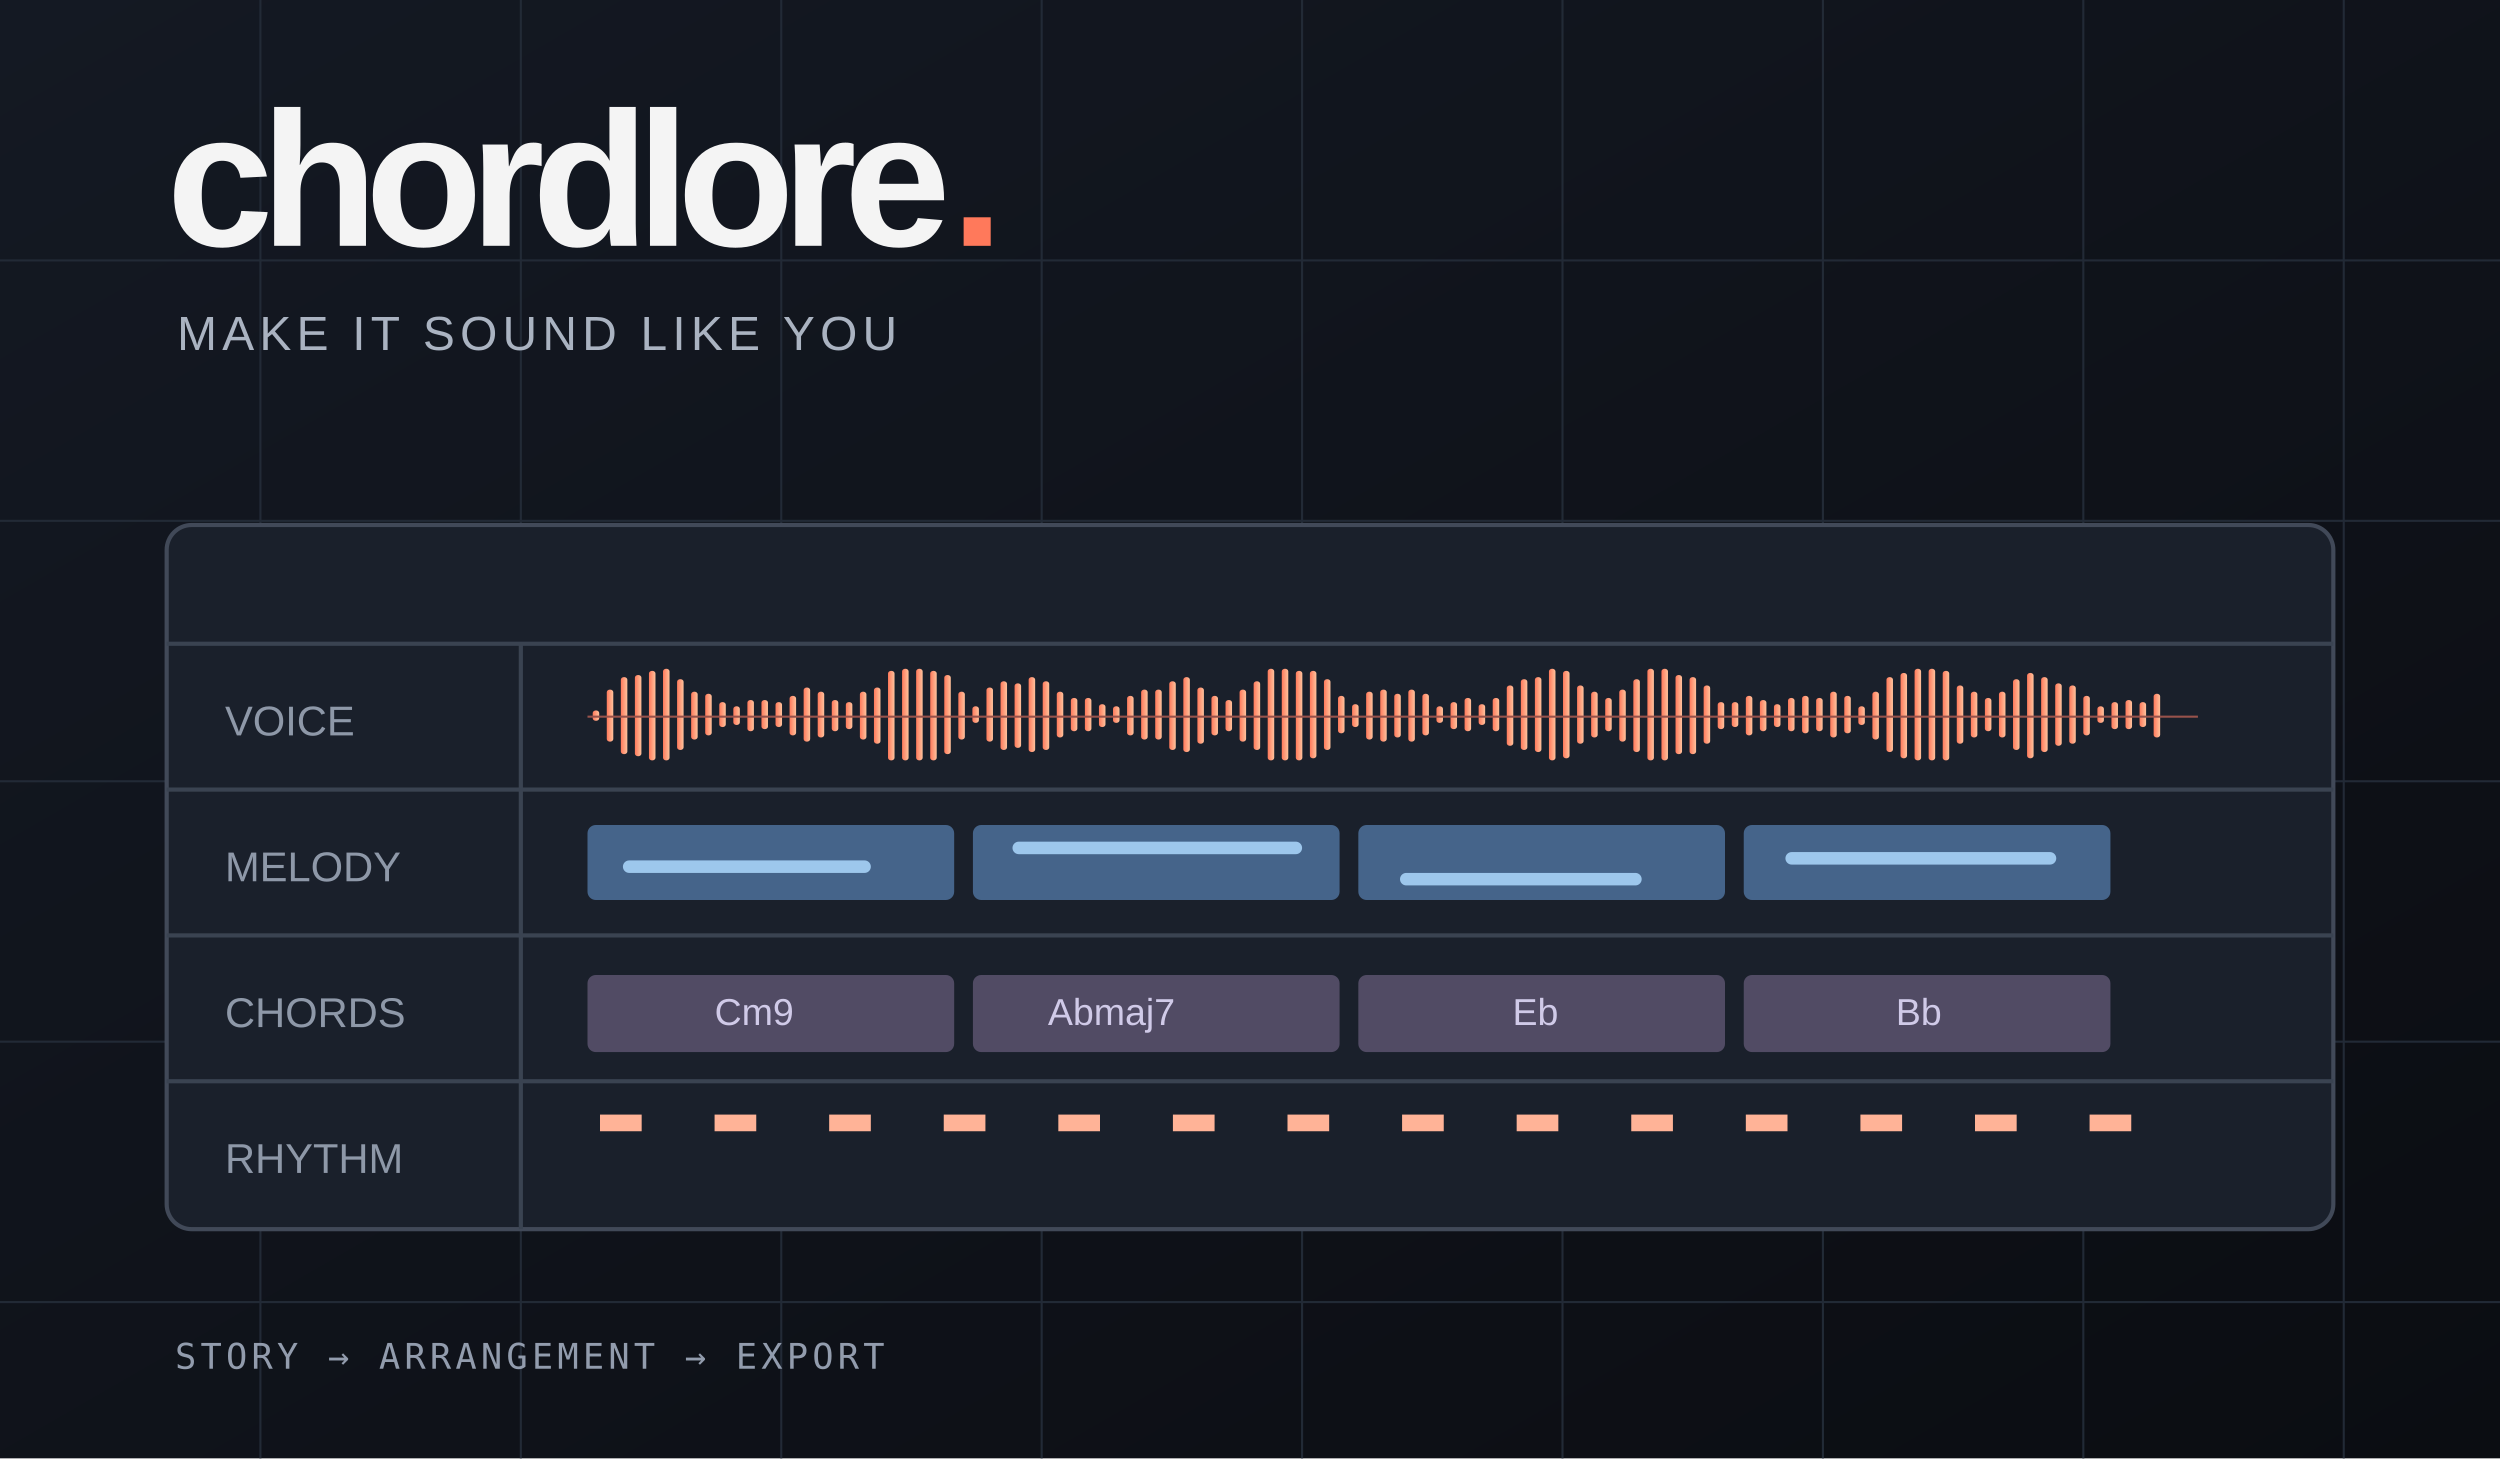
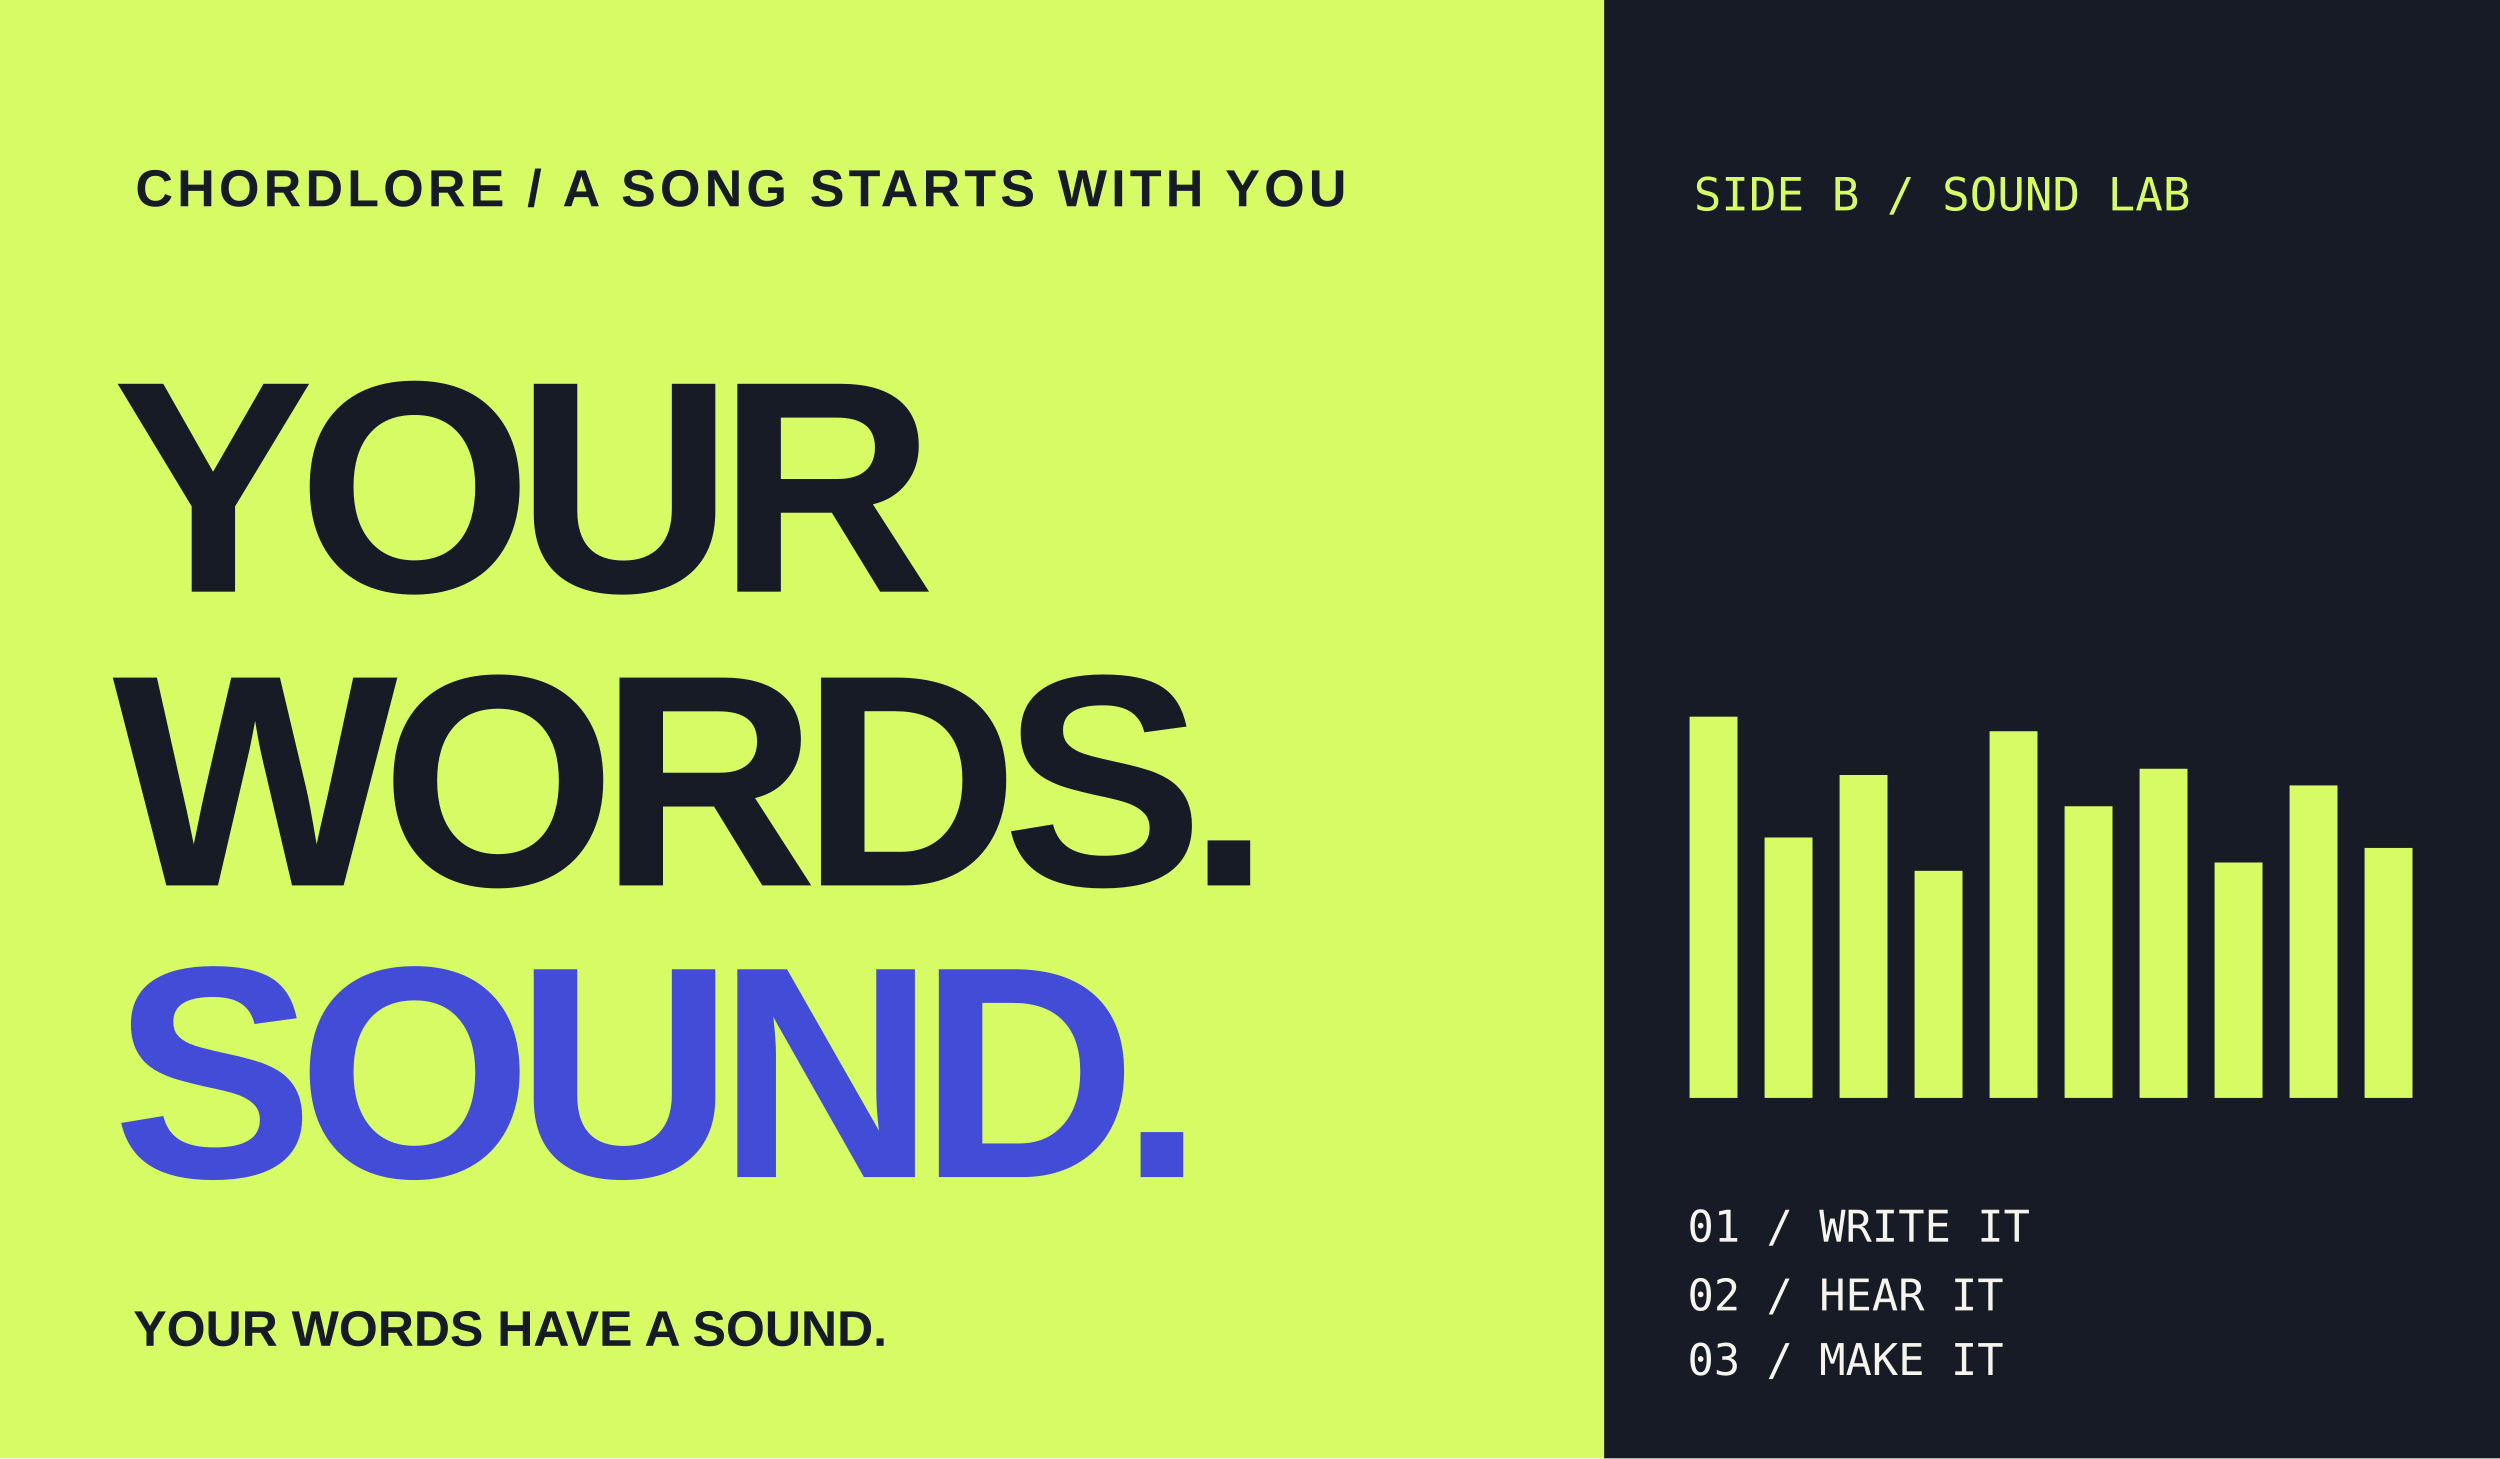
- <svg xmlns="http://www.w3.org/2000/svg" viewBox="0 0 1200 700" width="1200" height="700" role="img" aria-label="Chordlore dark music studio artwork">
-   <defs>
-     <linearGradient id="bg" x1="0" x2="1" y1="0" y2="1">
-       <stop stop-color="#141923" />
-       <stop offset="1" stop-color="#0b0d12" />
-     </linearGradient>
-     <linearGradient id="vocal" x1="0" x2="1">
-       <stop stop-color="#ff795b" />
-       <stop offset="1" stop-color="#ffc29c" />
-     </linearGradient>
-   </defs>
-   <rect width="1200" height="700" fill="url(#bg)" />
-   <path d="M0 125H1200M0 250H1200M0 375H1200M0 500H1200M0 625H1200M125 0V700M250 0V700M375 0V700M500 0V700M625 0V700M750 0V700M875 0V700M1000 0V700M1125 0V700" stroke="#222a36" stroke-width="1" />
-   <text x="80" y="118" fill="#f4f4f4" font-family="Arial,Helvetica,sans-serif" font-size="92" font-weight="700" letter-spacing="-6">chordlore<tspan fill="#ff795b">.</tspan>
-   </text>
-   <text x="85" y="168" fill="#aab3c1" font-family="Arial,Helvetica,sans-serif" font-size="23" letter-spacing="2.5">MAKE IT SOUND LIKE YOU</text>
-   <rect x="80" y="252" width="1040" height="338" rx="12" fill="#1a202b" stroke="#414958" stroke-width="2" />
-   <path d="M80 309H1120M80 379H1120M80 449H1120M80 519H1120M250 309V590" stroke="#3a4351" stroke-width="2" />
-   <g fill="#8e98a8" font-size="20" font-family="Arial,Helvetica,sans-serif">
-     <text x="108" y="353">VOICE</text>
-     <text x="108" y="423">MELODY</text>
-     <text x="108" y="493">CHORDS</text>
-     <text x="108" y="563">RHYTHM</text>
+ <svg xmlns="http://www.w3.org/2000/svg" viewBox="0 0 1200 700" role="img" width="1200" height="700" aria-label="Chordlore bright typography and a twelve-step melody sketch">
+   <rect width="1200" height="700" fill="#d7fb64" />
+   <rect x="770" width="430" height="700" fill="#171b25" />
+   <text x="65" y="99" font-family="Arial,sans-serif" font-size="25" font-weight="800" letter-spacing="2" fill="#171b25">CHORDLORE / A SONG STARTS WITH YOU</text>
+   <g font-family="Arial,Helvetica,sans-serif" font-weight="900" font-size="145" letter-spacing="-8">
+     <text x="54" y="284" fill="#171b25">YOUR</text>
+     <text x="54" y="425" fill="#171b25">WORDS.</text>
+     <text x="54" y="565" fill="#424cd6">SOUND.</text>
  </g>
-   <g fill="url(#vocal)" transform="translate(282 313) scale(1.25 1)">
-     <rect x="2" y="28" width="2.5" height="5" rx="1.25" />
-     <rect x="7.4" y="18" width="2.5" height="25" rx="1.25" />
-     <rect x="12.8" y="12" width="2.5" height="37" rx="1.25" />
-     <rect x="18.2" y="11" width="2.5" height="39" rx="1.25" />
-     <rect x="23.6" y="9" width="2.5" height="43" rx="1.25" />
-     <rect x="29" y="8" width="2.5" height="44" rx="1.25" />
-     <rect x="34.4" y="13" width="2.5" height="34" rx="1.25" />
-     <rect x="39.8" y="19" width="2.5" height="23" rx="1.25" />
-     <rect x="45.2" y="20" width="2.5" height="20" rx="1.25" />
-     <rect x="50.6" y="24" width="2.5" height="12" rx="1.25" />
-     <rect x="56" y="26" width="2.5" height="9" rx="1.25" />
-     <rect x="61.4" y="23" width="2.5" height="15" rx="1.25" />
-     <rect x="66.8" y="23" width="2.5" height="14" rx="1.25" />
-     <rect x="72.2" y="24" width="2.5" height="12" rx="1.25" />
-     <rect x="77.6" y="21" width="2.5" height="19" rx="1.25" />
-     <rect x="83" y="17" width="2.5" height="26" rx="1.25" />
-     <rect x="88.4" y="19" width="2.5" height="22" rx="1.25" />
-     <rect x="93.8" y="23" width="2.5" height="15" rx="1.25" />
-     <rect x="99.2" y="24" width="2.5" height="13" rx="1.25" />
-     <rect x="104.6" y="19" width="2.5" height="23" rx="1.25" />
-     <rect x="110" y="17" width="2.5" height="27" rx="1.25" />
-     <rect x="115.4" y="9" width="2.5" height="43" rx="1.25" />
-     <rect x="120.8" y="8" width="2.5" height="44" rx="1.25" />
-     <rect x="126.2" y="8" width="2.5" height="44" rx="1.25" />
-     <rect x="131.6" y="9" width="2.5" height="43" rx="1.25" />
-     <rect x="137" y="11" width="2.5" height="38" rx="1.25" />
-     <rect x="142.4" y="19" width="2.5" height="23" rx="1.25" />
-     <rect x="147.8" y="26" width="2.5" height="8" rx="1.25" />
-     <rect x="153.2" y="17" width="2.5" height="26" rx="1.25" />
-     <rect x="158.6" y="14" width="2.5" height="33" rx="1.25" />
-     <rect x="164" y="15" width="2.5" height="31" rx="1.25" />
-     <rect x="169.4" y="12" width="2.5" height="36" rx="1.25" />
-     <rect x="174.8" y="14" width="2.5" height="33" rx="1.25" />
-     <rect x="180.2" y="19" width="2.5" height="22" rx="1.25" />
-     <rect x="185.6" y="22" width="2.5" height="16" rx="1.25" />
-     <rect x="191" y="22" width="2.5" height="16" rx="1.25" />
-     <rect x="196.4" y="25" width="2.5" height="11" rx="1.25" />
-     <rect x="201.8" y="26" width="2.5" height="8" rx="1.25" />
-     <rect x="207.2" y="21" width="2.5" height="19" rx="1.25" />
-     <rect x="212.6" y="18" width="2.5" height="24" rx="1.25" />
-     <rect x="218" y="18" width="2.5" height="24" rx="1.25" />
-     <rect x="223.4" y="14" width="2.5" height="33" rx="1.25" />
-     <rect x="228.8" y="12" width="2.5" height="36" rx="1.25" />
-     <rect x="234.2" y="17" width="2.5" height="27" rx="1.25" />
-     <rect x="239.6" y="21" width="2.5" height="19" rx="1.25" />
-     <rect x="245" y="23" width="2.5" height="15" rx="1.25" />
-     <rect x="250.4" y="18" width="2.5" height="25" rx="1.25" />
-     <rect x="255.8" y="14" width="2.5" height="33" rx="1.25" />
-     <rect x="261.2" y="8" width="2.5" height="44" rx="1.25" />
-     <rect x="266.6" y="8" width="2.5" height="44" rx="1.25" />
-     <rect x="272" y="9" width="2.5" height="43" rx="1.25" />
-     <rect x="277.4" y="9" width="2.5" height="42" rx="1.25" />
-     <rect x="282.8" y="13" width="2.5" height="34" rx="1.25" />
-     <rect x="288.2" y="21" width="2.5" height="18" rx="1.25" />
-     <rect x="293.6" y="25" width="2.5" height="11" rx="1.25" />
-     <rect x="299" y="19" width="2.5" height="23" rx="1.25" />
-     <rect x="304.4" y="18" width="2.5" height="25" rx="1.25" />
-     <rect x="309.8" y="20" width="2.5" height="21" rx="1.25" />
-     <rect x="315.2" y="18" width="2.5" height="25" rx="1.25" />
-     <rect x="320.6" y="20" width="2.5" height="20" rx="1.25" />
-     <rect x="326" y="26" width="2.5" height="8" rx="1.25" />
-     <rect x="331.4" y="24" width="2.5" height="13" rx="1.25" />
-     <rect x="336.8" y="22" width="2.5" height="16" rx="1.25" />
-     <rect x="342.2" y="25" width="2.5" height="10" rx="1.25" />
-     <rect x="347.6" y="22" width="2.5" height="16" rx="1.25" />
-     <rect x="353" y="16" width="2.5" height="29" rx="1.25" />
-     <rect x="358.4" y="13" width="2.5" height="34" rx="1.25" />
-     <rect x="363.8" y="12" width="2.5" height="36" rx="1.25" />
-     <rect x="369.2" y="8" width="2.5" height="44" rx="1.25" />
-     <rect x="374.6" y="9" width="2.5" height="42" rx="1.25" />
-     <rect x="380" y="16" width="2.5" height="28" rx="1.25" />
-     <rect x="385.4" y="19" width="2.5" height="22" rx="1.25" />
-     <rect x="390.8" y="22" width="2.5" height="16" rx="1.25" />
-     <rect x="396.2" y="18" width="2.5" height="25" rx="1.25" />
-     <rect x="401.6" y="13" width="2.5" height="35" rx="1.25" />
-     <rect x="407" y="8" width="2.5" height="44" rx="1.25" />
-     <rect x="412.4" y="8" width="2.5" height="44" rx="1.25" />
-     <rect x="417.8" y="11" width="2.5" height="38" rx="1.25" />
-     <rect x="423.2" y="12" width="2.5" height="37" rx="1.25" />
-     <rect x="428.6" y="16" width="2.5" height="28" rx="1.25" />
-     <rect x="434" y="24" width="2.5" height="13" rx="1.25" />
-     <rect x="439.4" y="24" width="2.5" height="12" rx="1.25" />
-     <rect x="444.8" y="21" width="2.5" height="19" rx="1.25" />
-     <rect x="450.2" y="23" width="2.5" height="15" rx="1.25" />
-     <rect x="455.6" y="25" width="2.5" height="11" rx="1.25" />
-     <rect x="461" y="22" width="2.5" height="16" rx="1.25" />
-     <rect x="466.4" y="21" width="2.5" height="18" rx="1.25" />
-     <rect x="471.8" y="22" width="2.5" height="16" rx="1.25" />
-     <rect x="477.2" y="19" width="2.5" height="22" rx="1.25" />
-     <rect x="482.6" y="21" width="2.5" height="18" rx="1.25" />
-     <rect x="488" y="26" width="2.5" height="9" rx="1.25" />
-     <rect x="493.4" y="19" width="2.5" height="23" rx="1.25" />
-     <rect x="498.8" y="12" width="2.5" height="36" rx="1.25" />
-     <rect x="504.2" y="10" width="2.5" height="41" rx="1.25" />
-     <rect x="509.6" y="8" width="2.5" height="44" rx="1.25" />
-     <rect x="515" y="8" width="2.5" height="44" rx="1.25" />
-     <rect x="520.4" y="9" width="2.5" height="43" rx="1.25" />
-     <rect x="525.8" y="16" width="2.5" height="28" rx="1.25" />
-     <rect x="531.2" y="19" width="2.5" height="22" rx="1.25" />
-     <rect x="536.6" y="22" width="2.5" height="16" rx="1.25" />
-     <rect x="542" y="19" width="2.5" height="22" rx="1.25" />
-     <rect x="547.4" y="13" width="2.5" height="34" rx="1.25" />
-     <rect x="552.8" y="10" width="2.5" height="41" rx="1.25" />
-     <rect x="558.2" y="12" width="2.5" height="36" rx="1.25" />
-     <rect x="563.6" y="15" width="2.5" height="30" rx="1.25" />
-     <rect x="569" y="16" width="2.5" height="28" rx="1.25" />
-     <rect x="574.4" y="21" width="2.5" height="19" rx="1.25" />
-     <rect x="579.8" y="26" width="2.5" height="8" rx="1.25" />
-     <rect x="585.2" y="24" width="2.5" height="13" rx="1.25" />
-     <rect x="590.6" y="23" width="2.5" height="14" rx="1.25" />
-     <rect x="596" y="24" width="2.5" height="12" rx="1.25" />
-     <rect x="601.4" y="20" width="2.5" height="21" rx="1.25" />
+   <text x="64" y="646" font-family="Arial,sans-serif" font-size="24" font-weight="700" fill="#171b25">YOUR WORDS HAVE A SOUND.</text>
+   <text x="813" y="101" font-family="monospace" font-size="22" fill="#d7fb64">SIDE B / SOUND LAB</text>
+   <g fill="#d7fb64">
+     <rect x="811" y="344" width="23" height="183" />
+     <rect x="847" y="402" width="23" height="125" />
+     <rect x="883" y="372" width="23" height="155" />
+     <rect x="919" y="418" width="23" height="109" />
+     <rect x="955" y="351" width="23" height="176" />
+     <rect x="991" y="387" width="23" height="140" />
+     <rect x="1027" y="369" width="23" height="158" />
+     <rect x="1063" y="414" width="23" height="113" />
+     <rect x="1099" y="377" width="23" height="150" />
+     <rect x="1135" y="407" width="23" height="120" />
  </g>
-   <path d="M282 344H1055" stroke="#98524b" stroke-width="1" />
-   <g fill="#45648a">
-     <rect x="282" y="396" width="176" height="36" rx="4" />
-     <rect x="467" y="396" width="176" height="36" rx="4" />
-     <rect x="652" y="396" width="176" height="36" rx="4" />
-     <rect x="837" y="396" width="176" height="36" rx="4" />
+   <g font-family="monospace" font-size="21" fill="#f5f5ee">
+     <text x="810" y="596">01 / WRITE IT</text>
+     <text x="810" y="629">02 / HEAR IT</text>
+     <text x="810" y="660">03 / MAKE IT</text>
  </g>
-   <path d="M302 416H415M489 407H622M675 422H785M860 412H984" stroke="#9dc7ec" stroke-width="6" stroke-linecap="round" />
-   <g fill="#514b64">
-     <rect x="282" y="468" width="176" height="37" rx="4" />
-     <rect x="467" y="468" width="176" height="37" rx="4" />
-     <rect x="652" y="468" width="176" height="37" rx="4" />
-     <rect x="837" y="468" width="176" height="37" rx="4" />
-   </g>
-   <g fill="#d0cae8" font-size="18" font-family="Arial,Helvetica,sans-serif">
-     <text x="343" y="492">Cm9</text>
-     <text x="503" y="492">Abmaj7</text>
-     <text x="726" y="492">Eb</text>
-     <text x="910" y="492">Bb</text>
-   </g>
-   <path d="M288 539H1051" stroke="#ffb397" stroke-width="8" stroke-dasharray="20 35" />
-   <text x="84" y="657" fill="#929cad" font-family="monospace" font-size="17" letter-spacing="2">STORY → ARRANGEMENT → EXPORT</text>
</svg>
